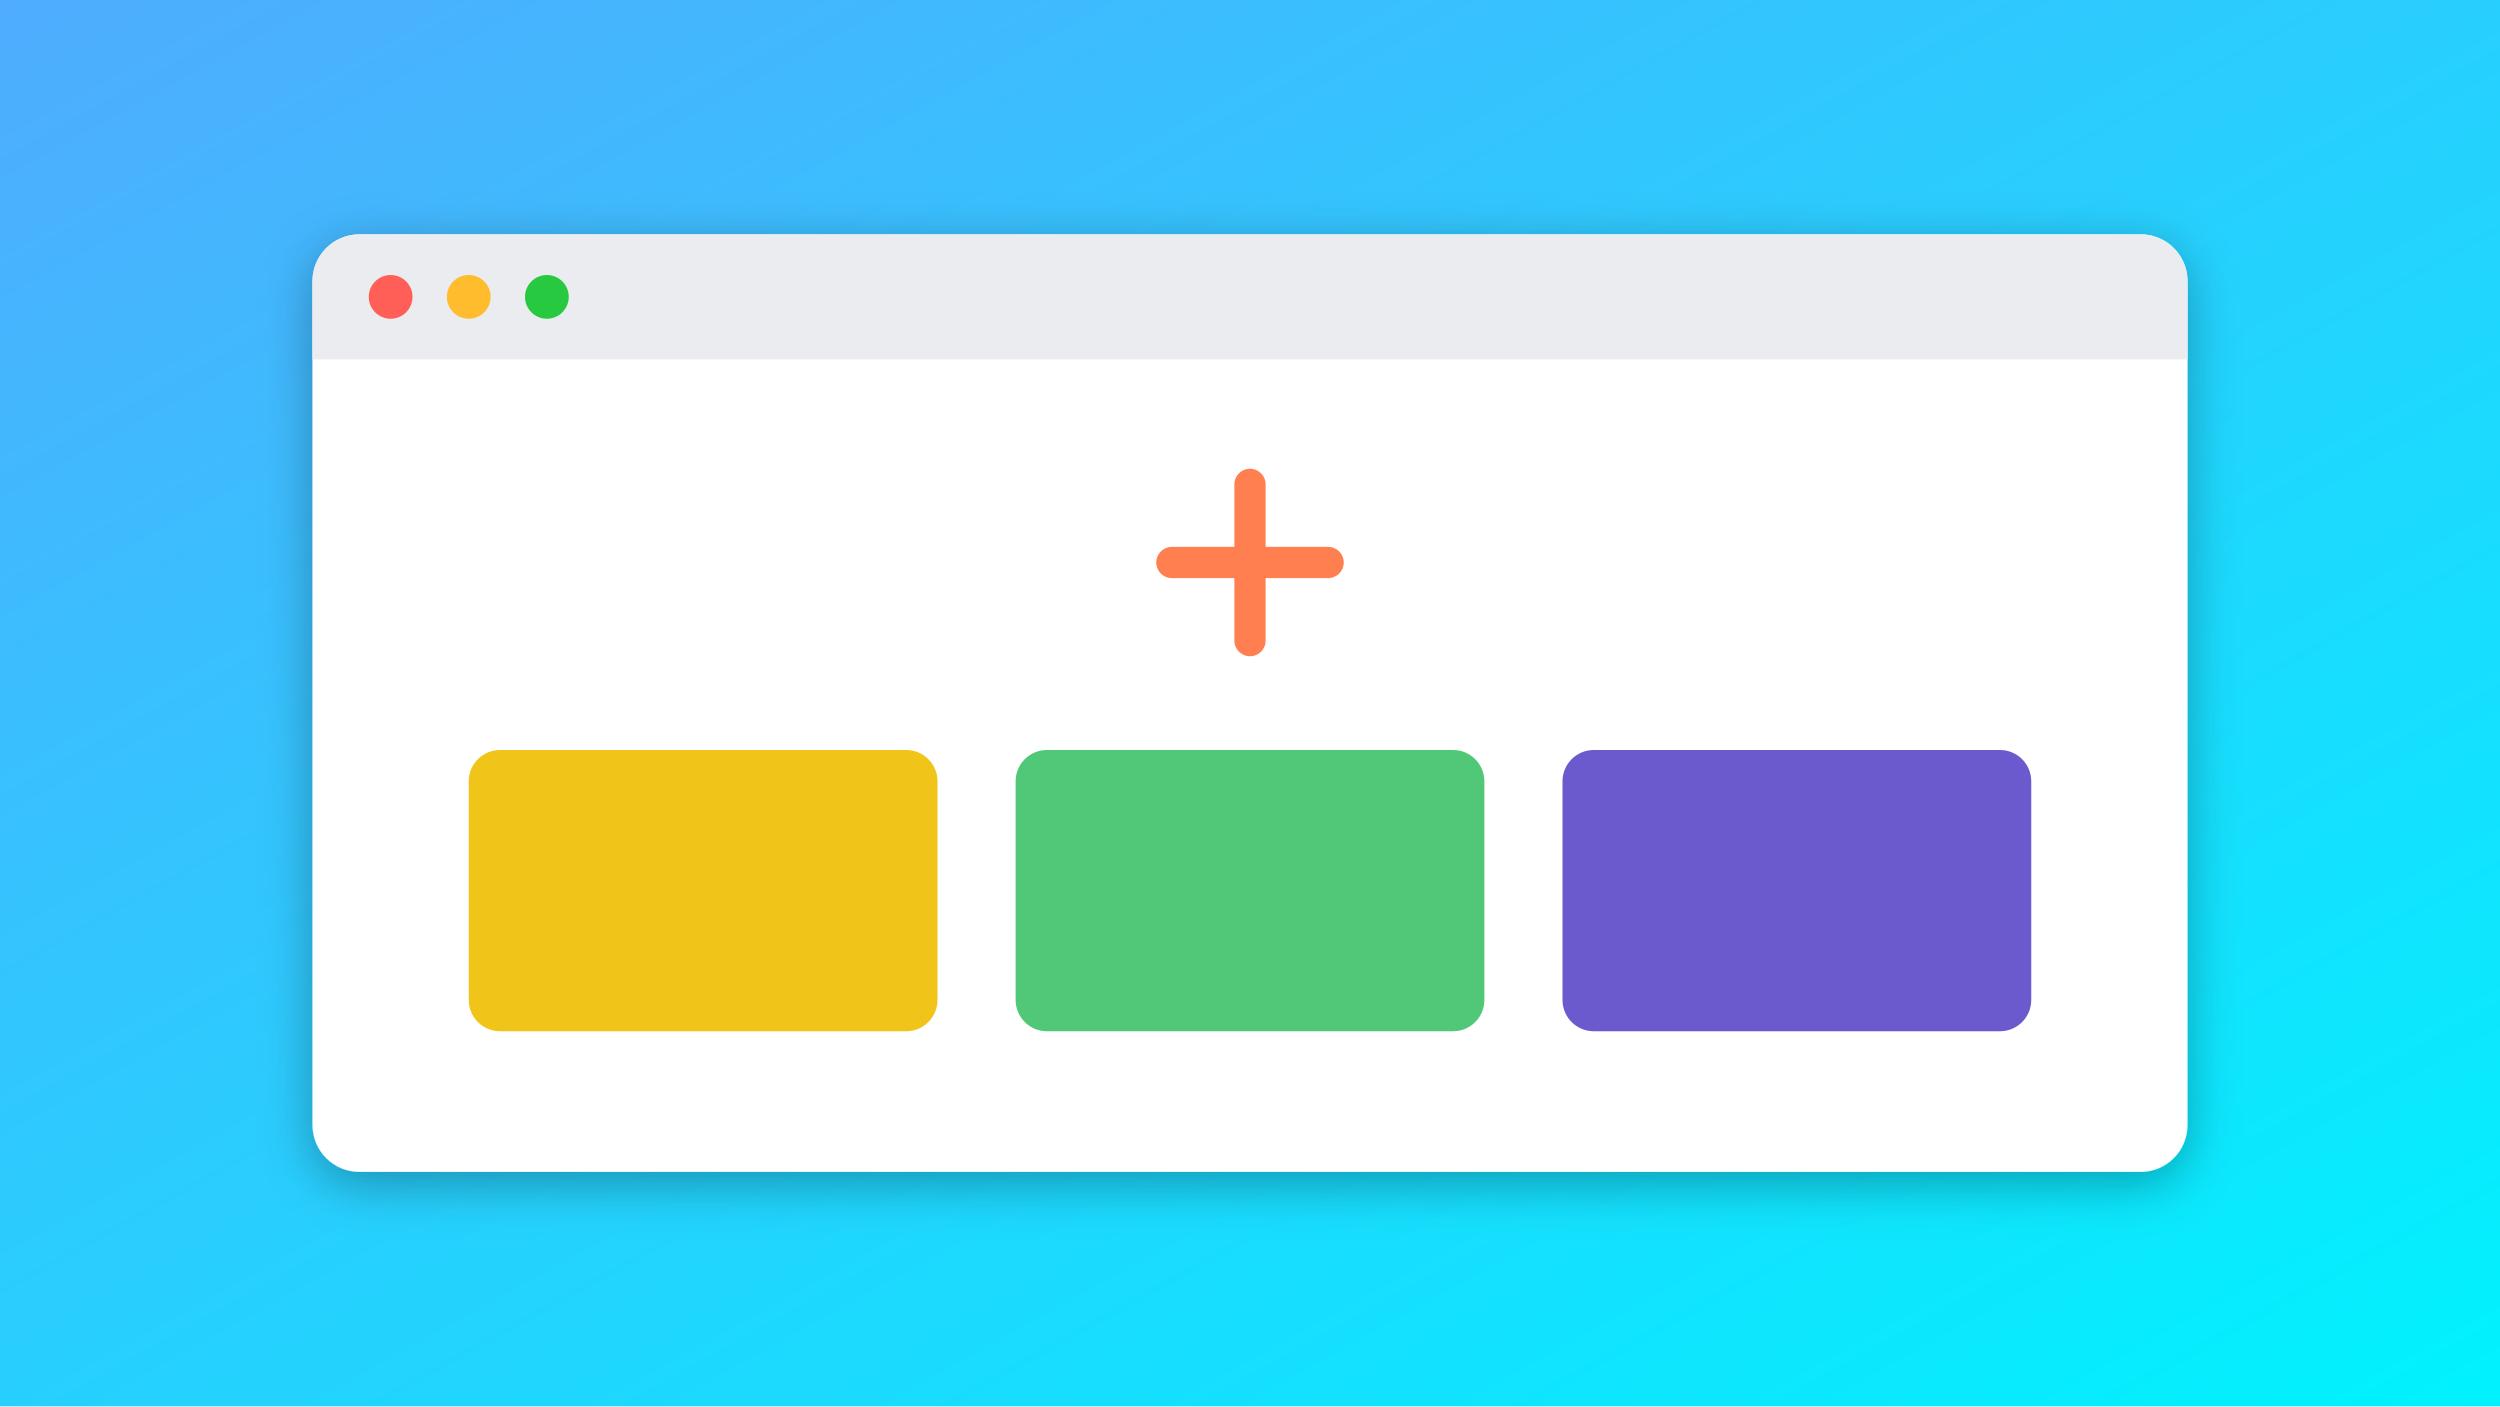
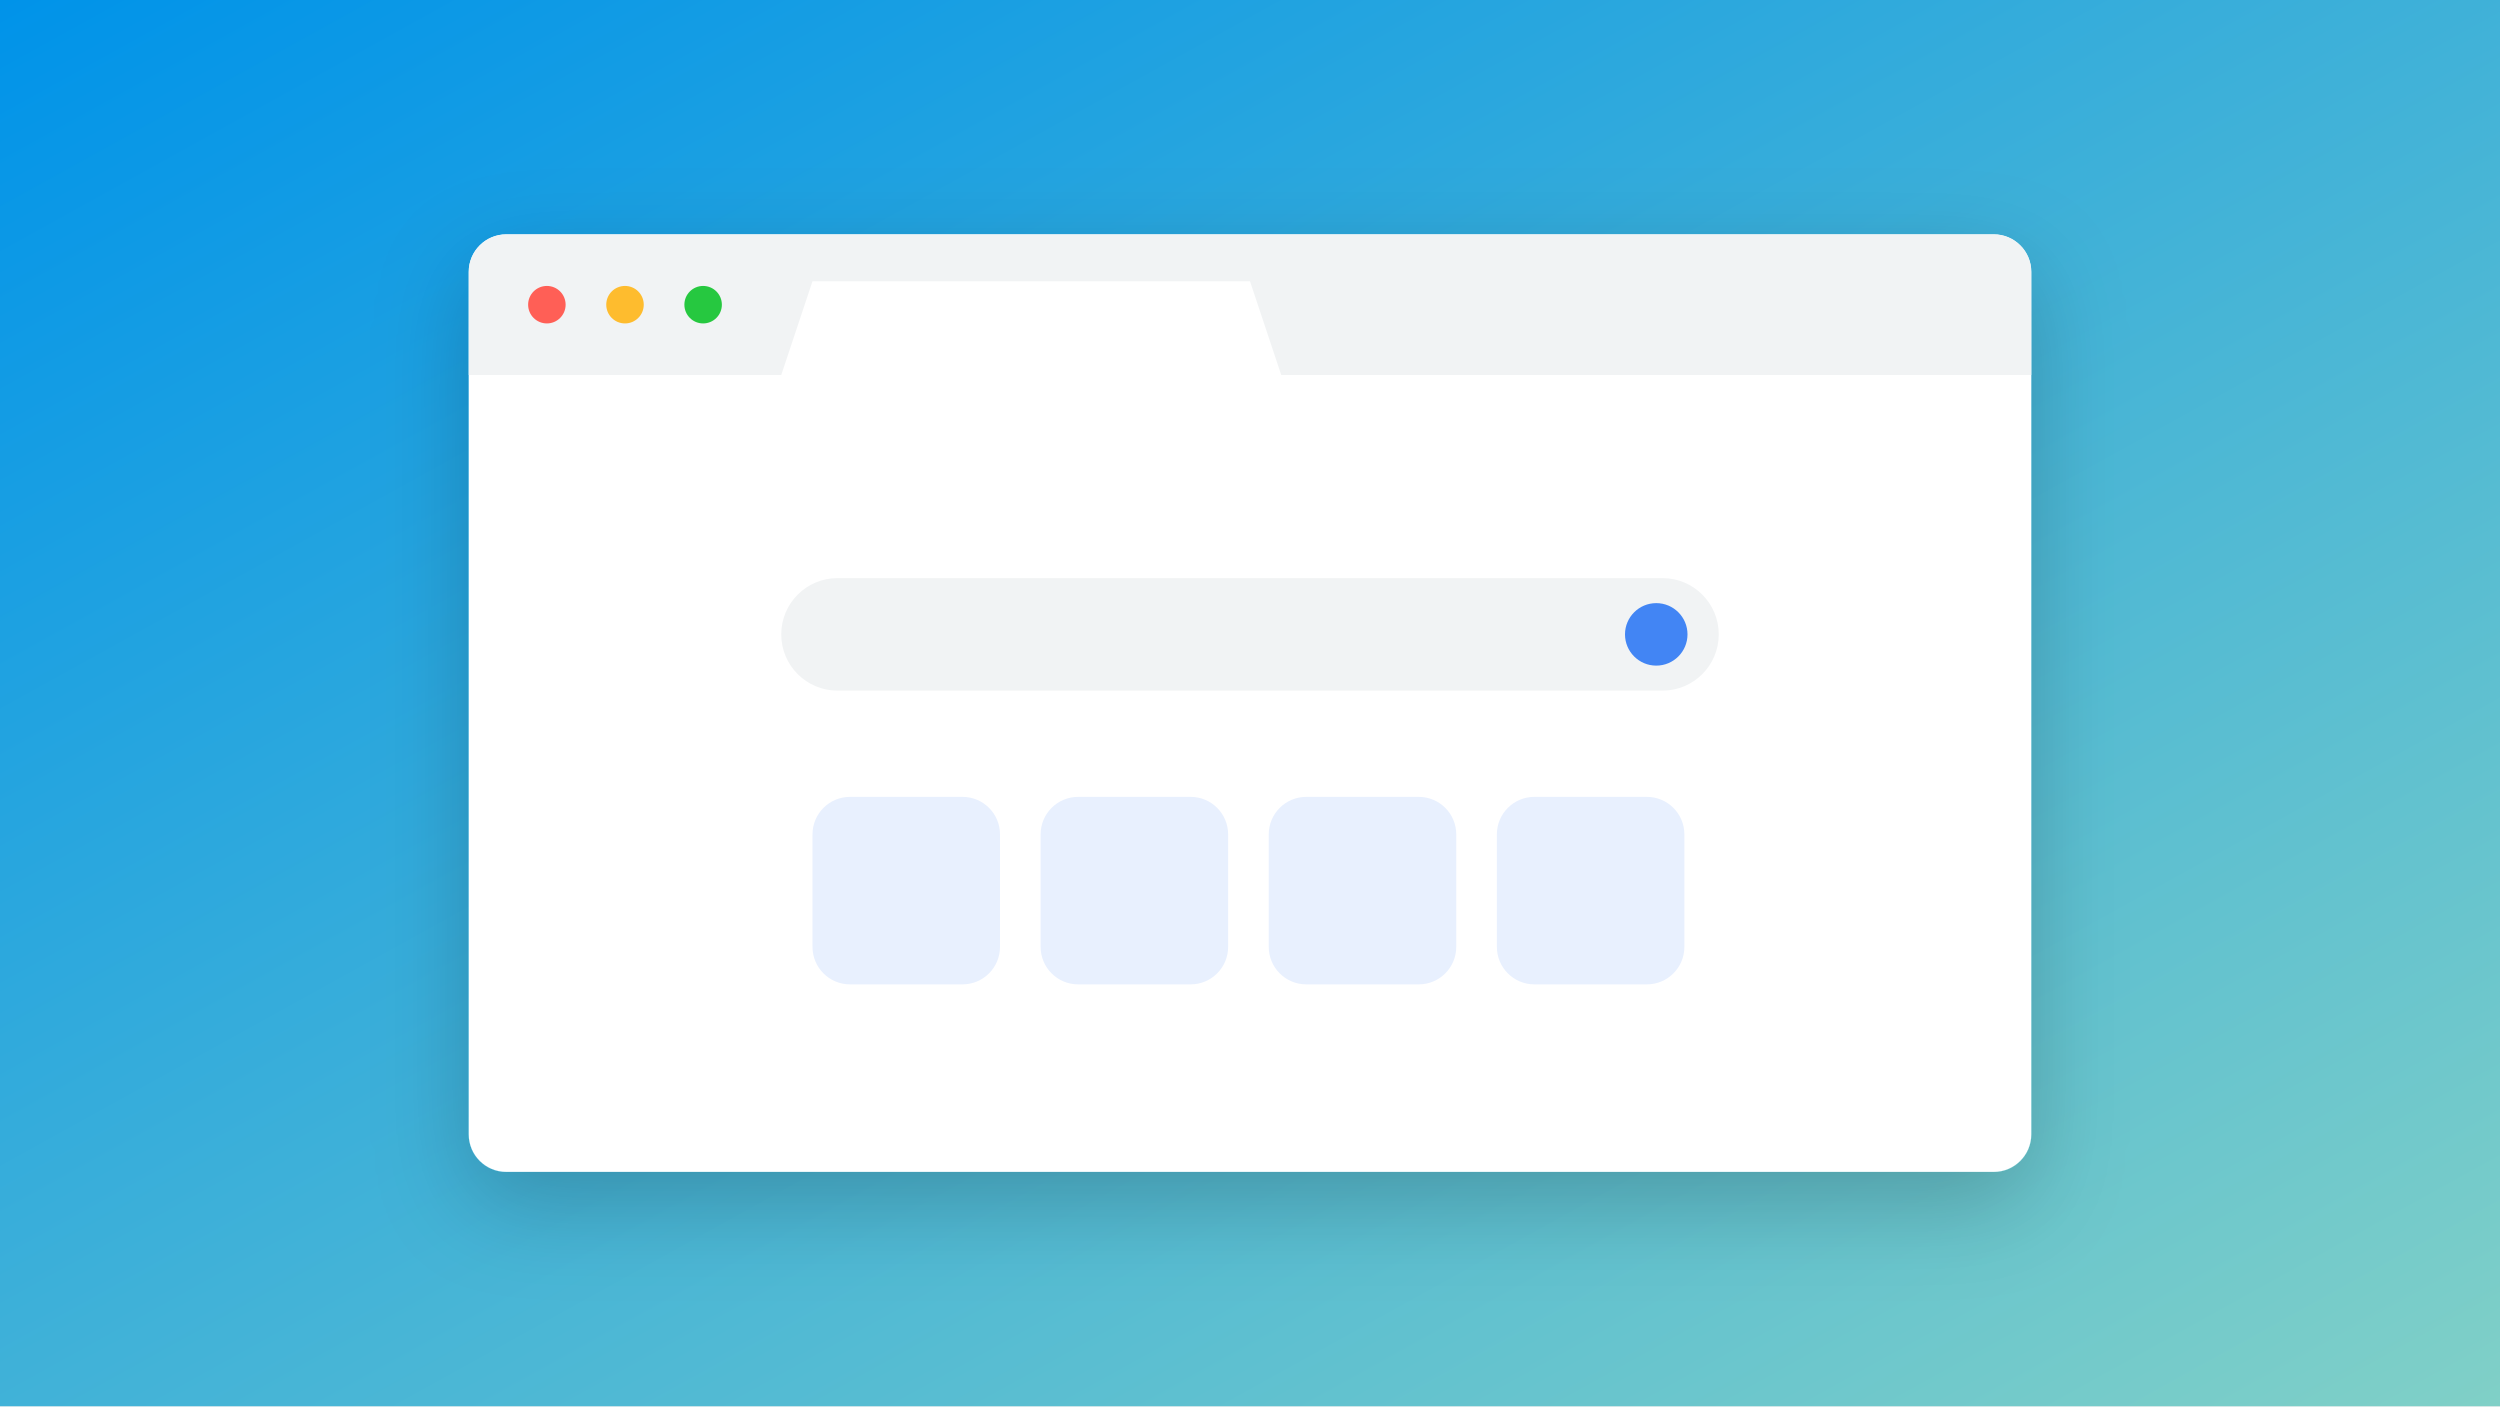
- <svg xmlns="http://www.w3.org/2000/svg" width="800" height="450" viewBox="0 0 800 450" fill="none">
+ <svg xmlns="http://www.w3.org/2000/svg" width="800" height="450" viewBox="0 0 800 450">
  <defs>
-     <linearGradient id="grad1" x1="0%" y1="0%" x2="100%" y2="100%">
-       <stop offset="0%" style="stop-color:#4facfe;stop-opacity:1" />
-       <stop offset="100%" style="stop-color:#00f2fe;stop-opacity:1" />
+     <linearGradient id="bg-gradient" x1="0%" y1="0%" x2="100%" y2="100%">
+       <stop offset="0%" stop-color="#0093E9" />
+       <stop offset="100%" stop-color="#80D0C7" />
    </linearGradient>
    <filter id="shadow" x="-20%" y="-20%" width="140%" height="140%">
-       <feGaussianBlur in="SourceAlpha" stdDeviation="8" />
-       <feOffset dx="0" dy="4" result="offsetblur" />
-       <feComponentTransfer>
-         <feFuncA type="linear" slope="0.3" />
-       </feComponentTransfer>
-       <feMerge>
-         <feMergeNode />
-         <feMergeNode in="SourceGraphic" />
-       </feMerge>
+       <feDropShadow dx="0" dy="10" stdDeviation="15" flood-color="#000000" flood-opacity="0.2" />
    </filter>
  </defs>
-   <rect width="800" height="450" fill="url(#grad1)" />
-   <g filter="url(#shadow)">
-     <rect x="100" y="75" width="600" height="300" rx="15" fill="#ffffff" />
-     <path d="M100 90C100 81.716 106.716 75 115 75H685C693.284 75 700 81.716 700 90V115H100V90Z" fill="#EAECEF" />
-     <circle cx="125" cy="95" r="7" fill="#FF5F56" />
-     <circle cx="150" cy="95" r="7" fill="#FFBD2E" />
-     <circle cx="175" cy="95" r="7" fill="#27C93F" />
-   </g>
-   <g transform="translate(370, 150)">
-     <rect width="60" height="10" x="0" y="25" fill="#FF7F50" rx="5" />
-     <rect width="10" height="60" x="25" y="0" fill="#FF7F50" rx="5" />
-   </g>
-   <g transform="translate(150, 240)">
-     <rect width="150" height="90" rx="10" fill="#F0C419" />
-     <rect x="175" width="150" height="90" rx="10" fill="#50C878" />
-     <rect x="350" width="150" height="90" rx="10" fill="#6A5ACD" />
+   <rect width="800" height="450" fill="url(#bg-gradient)" />
+   <g transform="translate(150, 75)" filter="url(#shadow)">
+     <rect width="500" height="300" rx="12" fill="#ffffff" />
+     <path d="M0 12 C0 5.37 5.37 0 12 0 H488 C494.63 0 500 5.37 500 12 V 45 H0 V 12 Z" fill="#f1f3f4" />
+     <circle cx="25" cy="22.5" r="6" fill="#ff5f57" />
+     <circle cx="50" cy="22.5" r="6" fill="#febc2e" />
+     <circle cx="75" cy="22.5" r="6" fill="#28c840" />
+     <path d="M100 45 L 110 15 H 250 L 260 45 Z" fill="#ffffff" />
+     <rect x="100" y="110" width="300" height="36" rx="18" fill="#f1f3f4" />
+     <circle cx="380" cy="128" r="10" fill="#4285f4" />
+     <g transform="translate(110, 180)">
+       <rect x="0" y="0" width="60" height="60" rx="12" fill="#e8f0fe" />
+       <rect x="73" y="0" width="60" height="60" rx="12" fill="#e8f0fe" />
+       <rect x="146" y="0" width="60" height="60" rx="12" fill="#e8f0fe" />
+       <rect x="219" y="0" width="60" height="60" rx="12" fill="#e8f0fe" />
+     </g>
  </g>
</svg>
